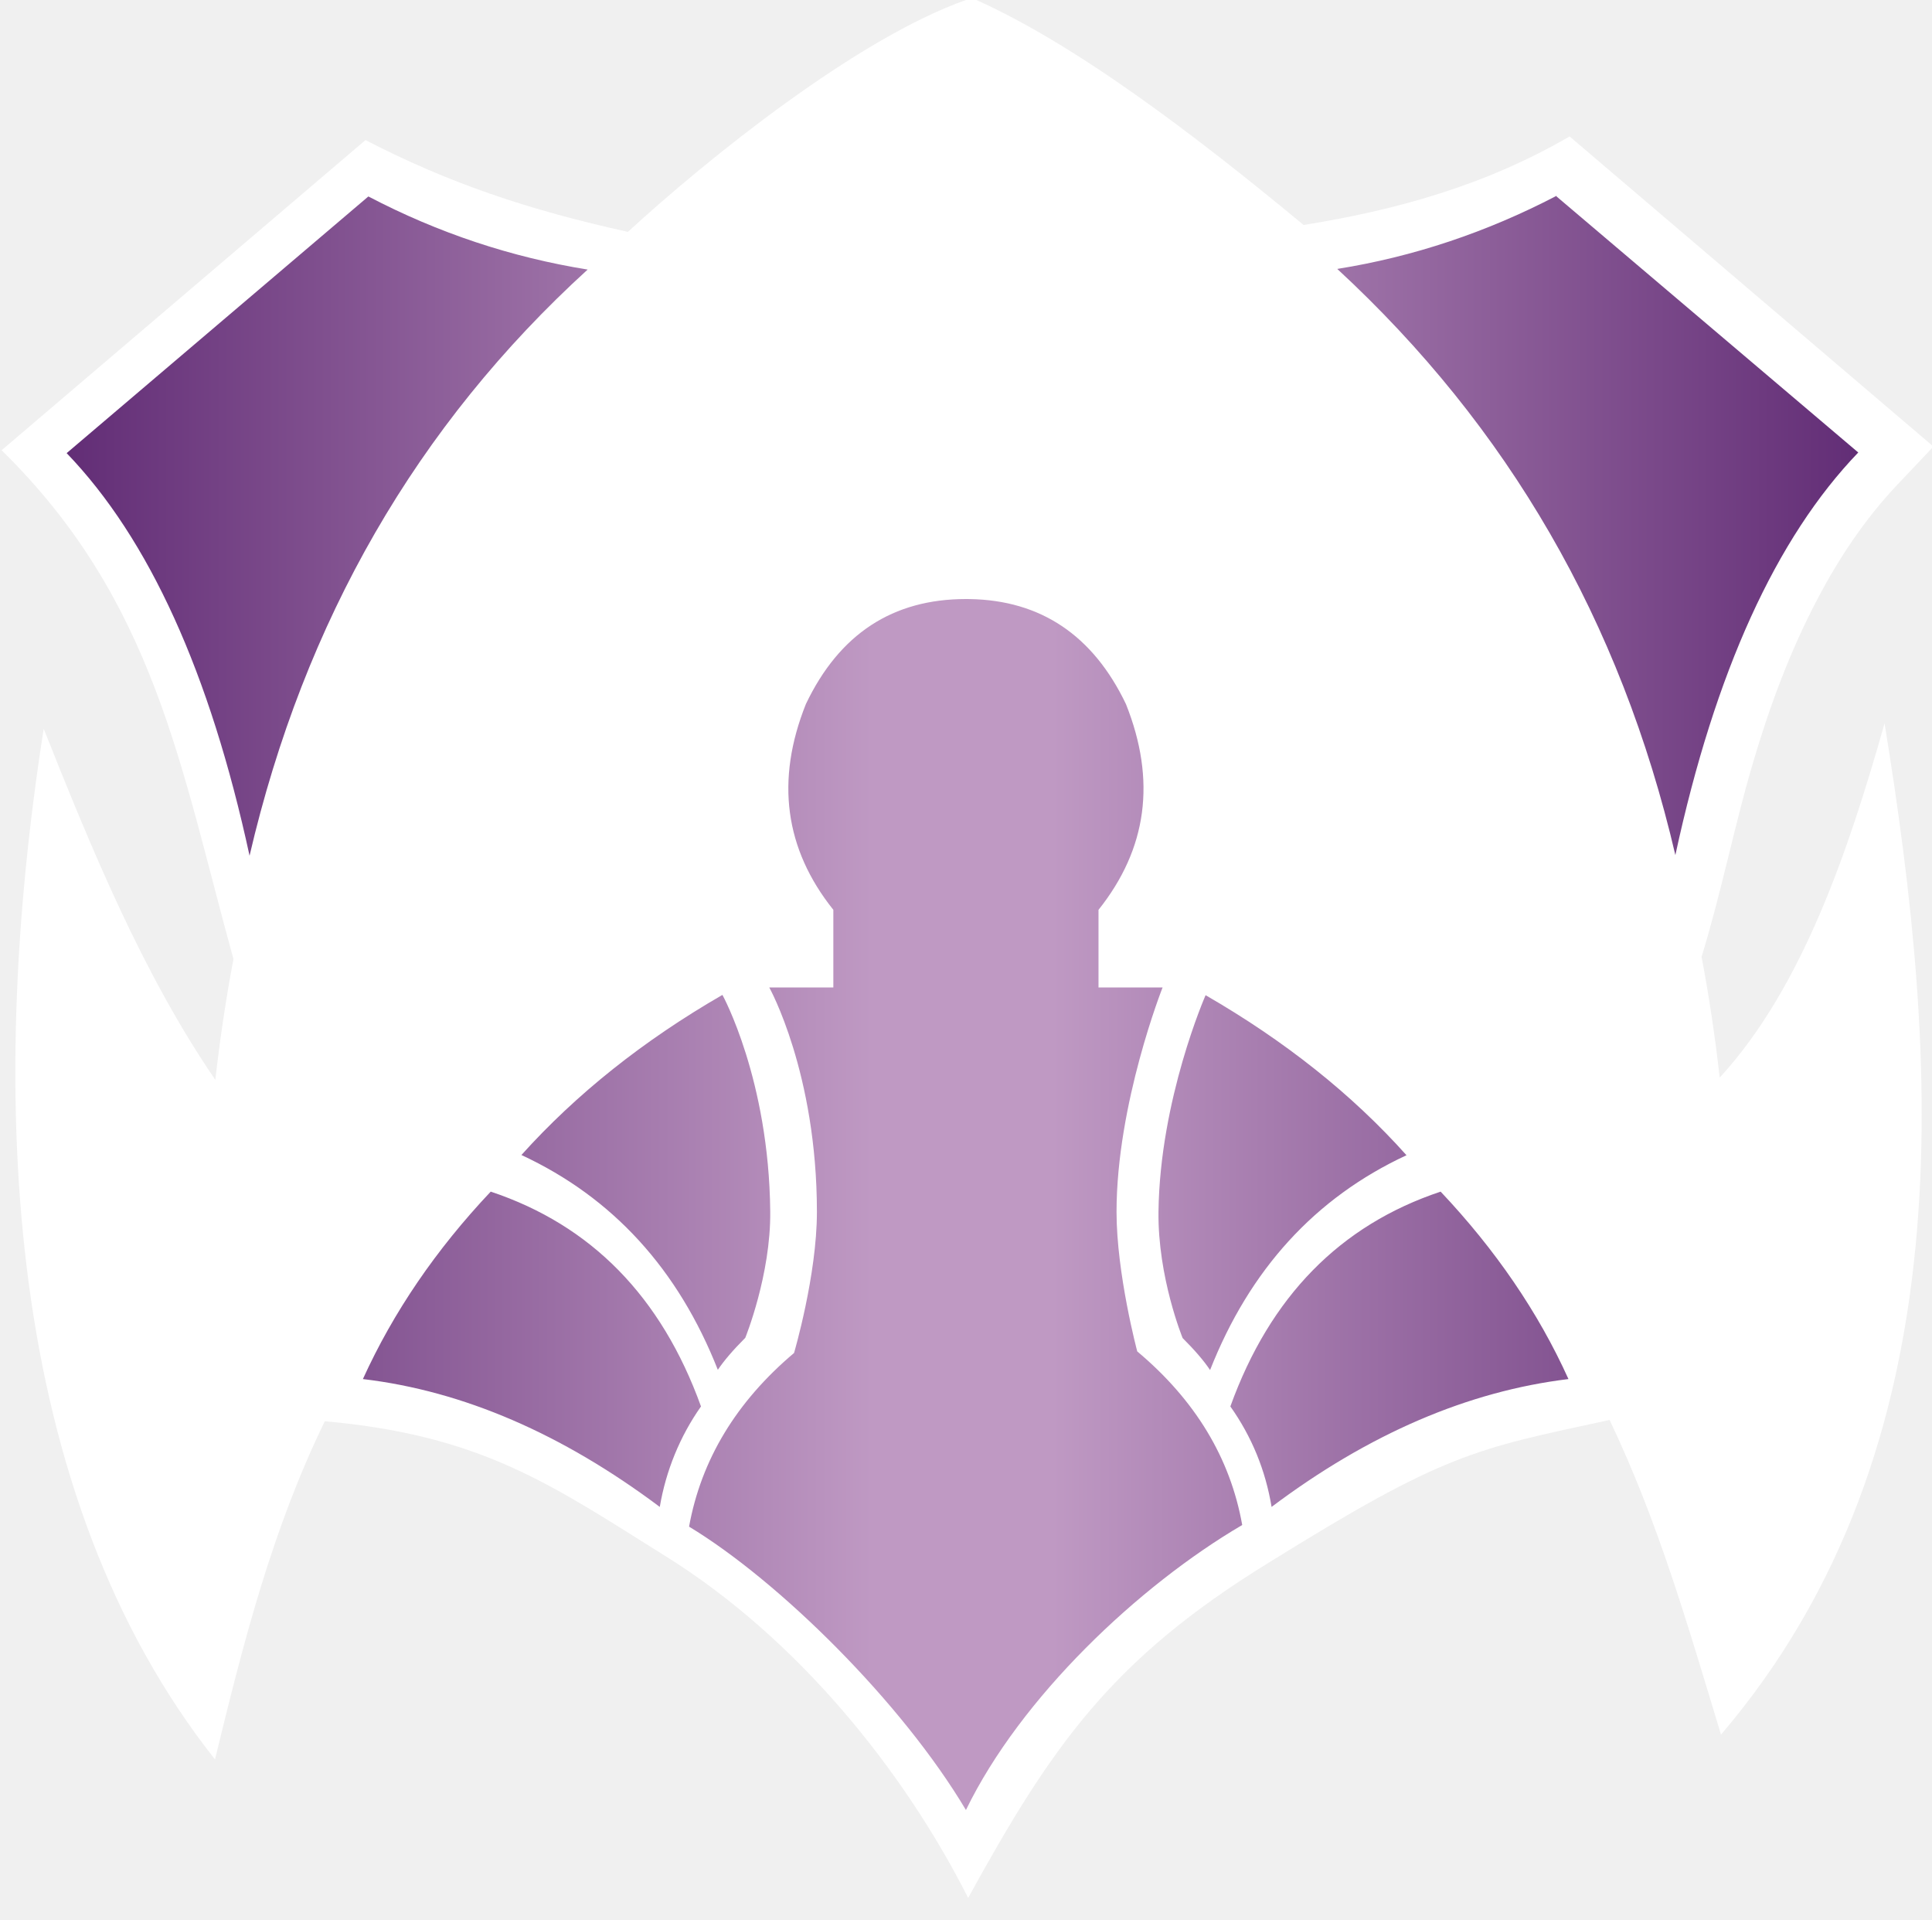
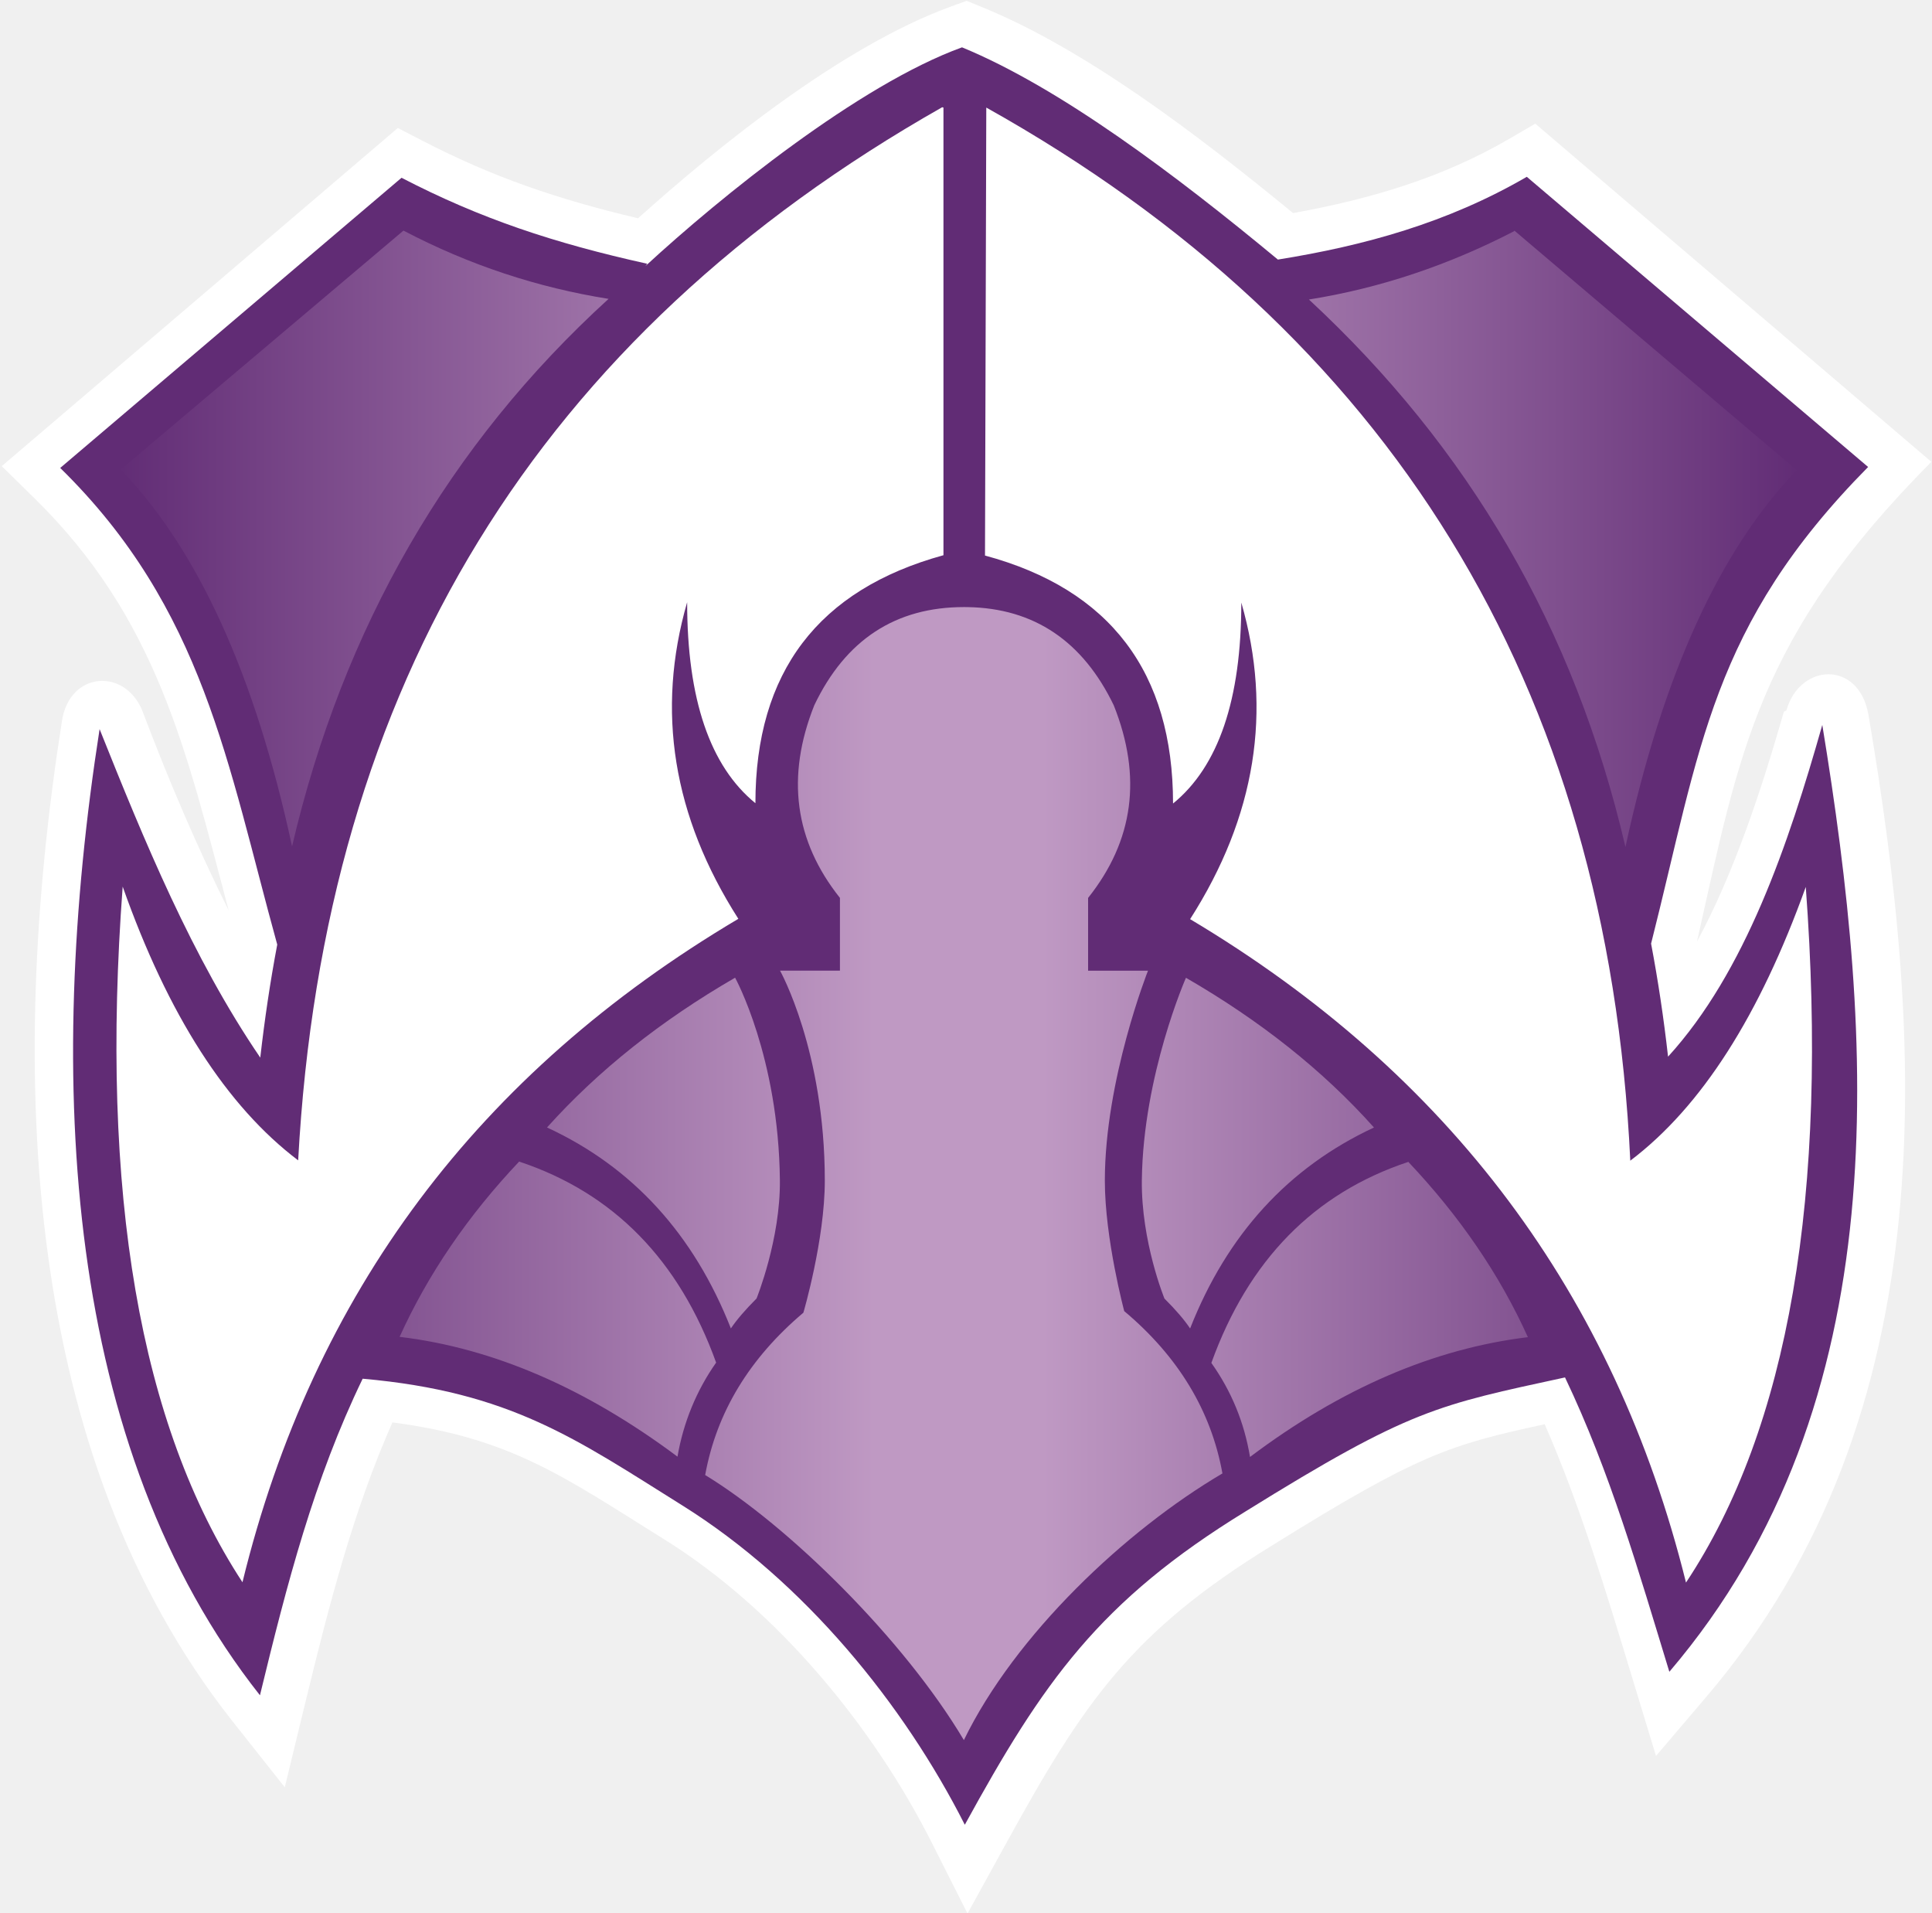
- <svg xmlns="http://www.w3.org/2000/svg" width="600" height="596" version="1.1">
+ <svg xmlns="http://www.w3.org/2000/svg" width="600" height="594" version="1.1">
  <defs>
    <linearGradient id="gradient-body" x1="0" x2=".5" spreadMethod="reflect">
      <stop stop-color="#612c75" offset="0" />
      <stop stop-color="#bf99c3" offset=".9" />
    </linearGradient>
  </defs>
-   <path id="outline" fill="white" d="m300 0c-33.8 11.9-80.2 49.2-105 72-31-6.87-55.3-15-81.5-28.5l-113 96.3c47.6 46.7 55.5 98.2 72 158-2.35 12.4-4.21 25-5.63 37.5-22.7-33.2-38.6-72.1-53.3-109-18.2 116-11.7 238 53.2 320 9.05-37.3 17.9-71.7 34.1-105 49.2 4.35 70.9 20.1 106 42 40.7 25.4 73.6 66.1 93.8 106 26-47.3 44.6-74.1 93.2-104 54.7-34 63.7-35.3 106-44.4 15.1 31.6 24.3 63.8 34.6 97.7 76.5-89.6 67.7-210 50.8-314-11.2 39.5-25.5 82-51.2 110-1.42-12.6-3.28-25.1-5.63-37.5 6.24-20.4 10.2-40.7 15.8-59.7 5.18-17.7 11.6-35.1 20.2-51.4 6.69-12.8 14.8-24.9 24.7-35.4 3.24-3.46 6.65-6.96 9.94-10.5 0.455-0.48 0.911-0.96 1.37-1.44l-113-96.3c-26.3 15.3-54 22.9-82.6 27.5-33.8-28-71.9-57.1-104-70.9z" />
-   <path id="mask" fill="white" d="m293 20.2v149c-41.6 11.4-62.4 38.8-62.4 82.3-15.1-12.3-22.7-34.5-22.7-66.7-10.4 36-4.73 71 17 105-86.1 51.1-141 124-165 220-34.1-52-47.3-129-39.7-231 15.1 42.6 34.5 72.9 58.2 90.8 8.52-158 79.9-274 214-349zm14.2 0c134 74.7 206 191 214 349 23.7-18 43-48.3 58.2-90.8 7.57 102-5.68 179-39.7 231-23.7-95.6-78.5-169-165-220 21.8-34.1 27.4-69.1 17-105 0 32.2-7.57 54.4-22.7 66.7 0-43.5-20.8-71-62.4-82.3z" />
-   <path id="shield" fill="url(#gradient-body)" d="m214 474c3.78-20.8 14.7-38.8 32.6-53.9 0 0 7.1-24.1 7.1-43.8 0-43.2-14.8-69.7-14.8-69.7h19.9v-24.1c-15.1-18.9-18-40.2-8.52-63.9 10.4-21.8 27-32.6 49.7-32.6l1.19 0.011c22.1 0.375 38.3 11.3 48.5 32.6 9.46 23.7 6.62 44.9-8.52 63.9v24.1h19.9s-14.3 36.1-14.3 69.7c0 19.2 6.43 43.3 6.43 43.3 18 15.1 28.9 33.1 32.6 53.9-32.2 18.9-68.8 53.5-85.8 88.5-20-33.6-58.2-71.2-86-88zm-61.6-104c31.2 10.4 53 32.6 65.3 66.7-6.56 9.31-10.9 20-12.8 31.2-30.3-22.7-61-36-92.2-39.7 9.46-20.8 22.7-40.2 39.7-58.2zm295 0c17 18 30.3 37.4 39.7 58.2-31.2 3.78-62 17-92.2 39.7-1.89-11.4-6.15-21.8-12.8-31.2 12.3-34.1 34.1-56.3 65.3-66.7zm-223-61s14.4 26.2 14.8 67.1c0.225 19.7-7.75 39.3-7.75 39.3-3.78 3.78-6.62 7.1-8.52 9.93-12.3-31.2-32.6-53.5-61-66.7 17-18.9 37.8-35.5 62.4-49.7zm150 0c24.6 14.2 45.4 30.7 62.4 49.7-28.4 13.2-48.7 35.5-61 66.7-1.89-2.84-4.73-6.15-8.52-9.93 0 0-7.76-18.9-7.5-39.3 0.444-34.9 14.6-67.1 14.6-67.1zm-260-248c21.8 11.4 44.5 18.9 68.1 22.7-53 48.3-88 109-105 182-12.3-56.8-31.2-98.4-56.8-125zm369 0 93.7 79.5c-25.5 26.5-44.5 68.1-56.8 125-17-72.9-52-133-105-182 23.7-3.78 46.4-11.4 68.1-22.7z" />
+   <path id="outline" fill="white" d="m554 221c-7.12 24.8-15.6 50.3-27 71.4 13.3-59.1 18.7-94.5 72.8-149l-123-105-8.02 4.67c-21.1 12.3-43.5 18.8-67.2 23.1-30.8-25.3-65-51.1-96.7-64l-4.68-1.91-4.75 1.72c-34.1 12.4-72.8 43.8-97.3 65.8-25.1-5.93-45.1-12.8-66.8-24l-7.81-4.03-123 105 10.2 10c38.1 37.4 47.1 78.3 60.3 128-9.9-19.9-18.8-40.8-26.7-61.7-5.23-13.7-22.7-12.8-25.1 2.82-17.3 110-11.9 228 52.5 310l16.7 21.1 6.33-26.1c7.65-31.5 15.1-60.1 27.1-87.2 36.9 4.8 53.6 17.1 84.4 36.3 35.5 22.1 65.1 58.6 83 94l11.2 22.2 12-21.8c24.1-43.8 38.8-65.6 82.6-92.5l0.051-0.033c45.3-28.2 55-31.2 84.6-37.6 11.1 25.4 19 51.8 27.6 80.1l6.96 22.9 15.5-18.2c75.7-88.6 67.3-206 50.5-305-2.92-17.1-21.3-16.2-25.5-1.47z" />
+   <path id="edge" fill="#612c75" d="m201 81.9c-29-6.43-51.8-14-76.3-26.7l-106 90.1c44.6 43.7 51.9 91.9 67.4 148-2.2 11.6-3.94 23.4-5.27 35.1-21.2-31.1-36.1-67.5-49.9-102-17 109-11 223 49.8 300 8.47-34.9 16.8-67.1 31.9-98.3 46 4.07 66.4 18.8 99.2 39.3 38.1 23.8 68.9 61.9 87.8 99.2 24.3-44.3 41.7-69.4 87.2-97.3 51.2-31.8 59.6-33 99.2-41.6 14.1 29.6 22.7 59.7 32.4 91.4 71.6-83.9 63.4-197 47.5-294-10.5 37-23.9 76.7-47.9 103-1.33-11.8-3.07-23.5-5.27-35.1 15.4-60.8 18.6-98.6 67.4-148l-106-90.1c-24.6 14.3-50.5 21.4-77.3 25.7-31.6-26.2-67.7-53.4-98.1-65.9-32 11.6-75.1 46.5-98.3 67.9z" />
+   <path id="mask" fill="white" d="m293 33.4v139c-38.9 10.7-58.4 36.3-58.4 77-14.1-11.5-21.2-32.3-21.2-62.4-9.73 33.7-4.43 66.5 15.9 98.3-80.6 47.8-132 116-154 206-31.9-48.7-44.3-121-37.2-216 14.1 39.9 32.3 68.2 54.5 85 7.97-148 74.8-256 200-327zm13.3 0c125 69.9 193 179 200 327 22.2-16.8 40.2-45.2 54.5-85 7.09 95.5-5.32 168-37.2 216-22.2-89.5-73.5-158-154-206 20.4-31.9 25.6-64.7 15.9-98.3 0 30.1-7.09 50.9-21.2 62.4 0-40.7-19.5-66.5-58.4-77z" />
+   <path id="shield" fill="url(#gradient-body)" d="m219 458c3.54-19.5 13.8-36.3 30.5-50.4 0 0 6.65-22.6 6.65-41 0-40.4-13.9-65.2-13.9-65.2h18.6v-22.6c-14.1-17.7-16.8-37.6-7.97-59.8 9.73-20.4 25.3-30.5 46.5-30.5l1.11 0.011c20.7 0.351 35.8 10.6 45.4 30.5 8.85 22.2 6.2 42-7.97 59.8v22.6h18.6s-13.4 33.8-13.4 65.2c0 18 6.02 40.5 6.02 40.5 16.8 14.1 27 31 30.5 50.4-30.1 17.7-64.4 50.1-80.3 82.8-18.7-31.4-54.5-66.6-80.5-82.4zm-57.7-97.3c29.2 9.73 49.6 30.5 61.1 62.4-6.14 8.71-10.2 18.7-12 29.2-28.4-21.2-57.1-33.7-86.3-37.2 8.85-19.5 21.2-37.6 37.2-54.5zm276 0c15.9 16.8 28.4 35 37.2 54.5-29.2 3.54-58 15.9-86.3 37.2-1.77-10.7-5.76-20.4-12-29.2 11.5-31.9 31.9-52.7 61.1-62.4zm-209-57.1s13.5 24.5 13.9 62.8c0.211 18.4-7.25 36.8-7.25 36.8-3.54 3.54-6.2 6.65-7.97 9.29-11.5-29.2-30.5-50.1-57.1-62.4 15.9-17.7 35.4-33.2 58.4-46.5zm140 0c23 13.3 42.5 28.7 58.4 46.5-26.6 12.4-45.6 33.2-57.1 62.4-1.77-2.66-4.43-5.76-7.97-9.29 0 0-7.26-17.7-7.02-36.8 0.416-32.7 13.7-62.8 13.7-62.8zm-243-232c20.4 10.7 41.7 17.7 63.7 21.2-49.6 45.2-82.4 102-98.3 170-11.5-53.2-29.2-92.1-53.2-117zm345 0 87.7 74.4c-23.9 24.8-41.7 63.7-53.2 117-15.9-68.2-48.7-124-98.3-170 22.2-3.54 43.4-10.7 63.7-21.2z" />
</svg>
